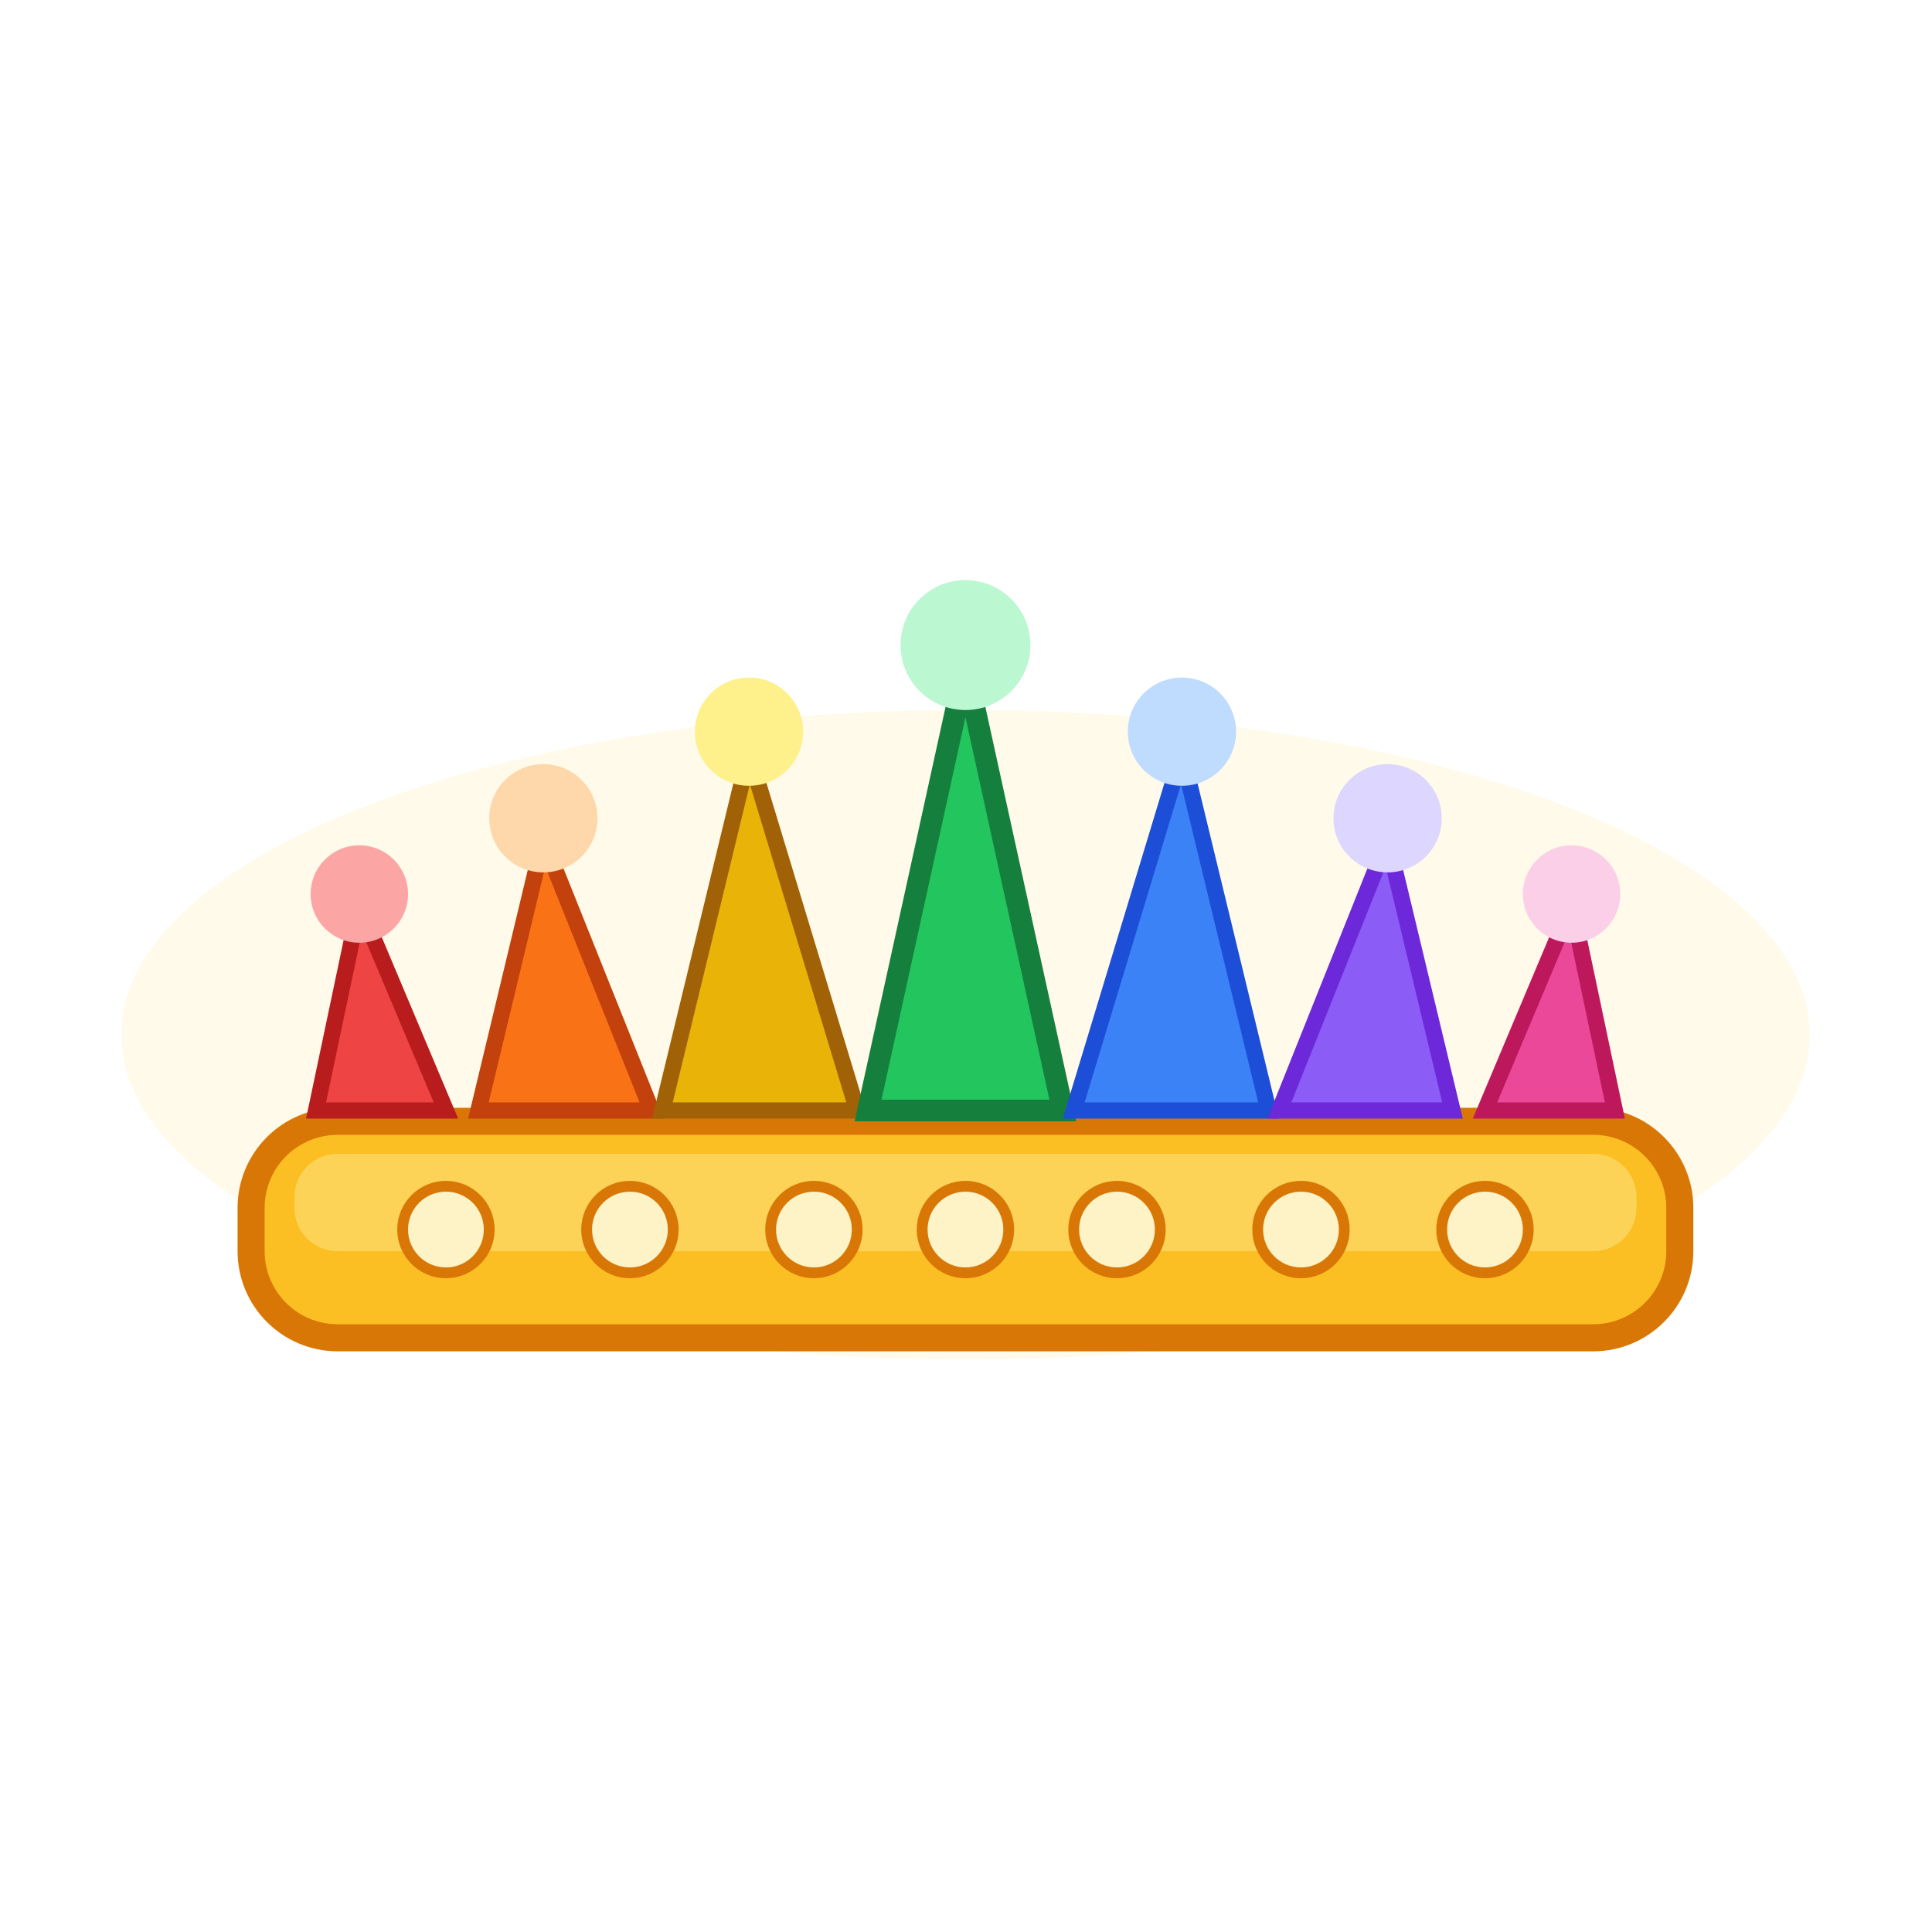
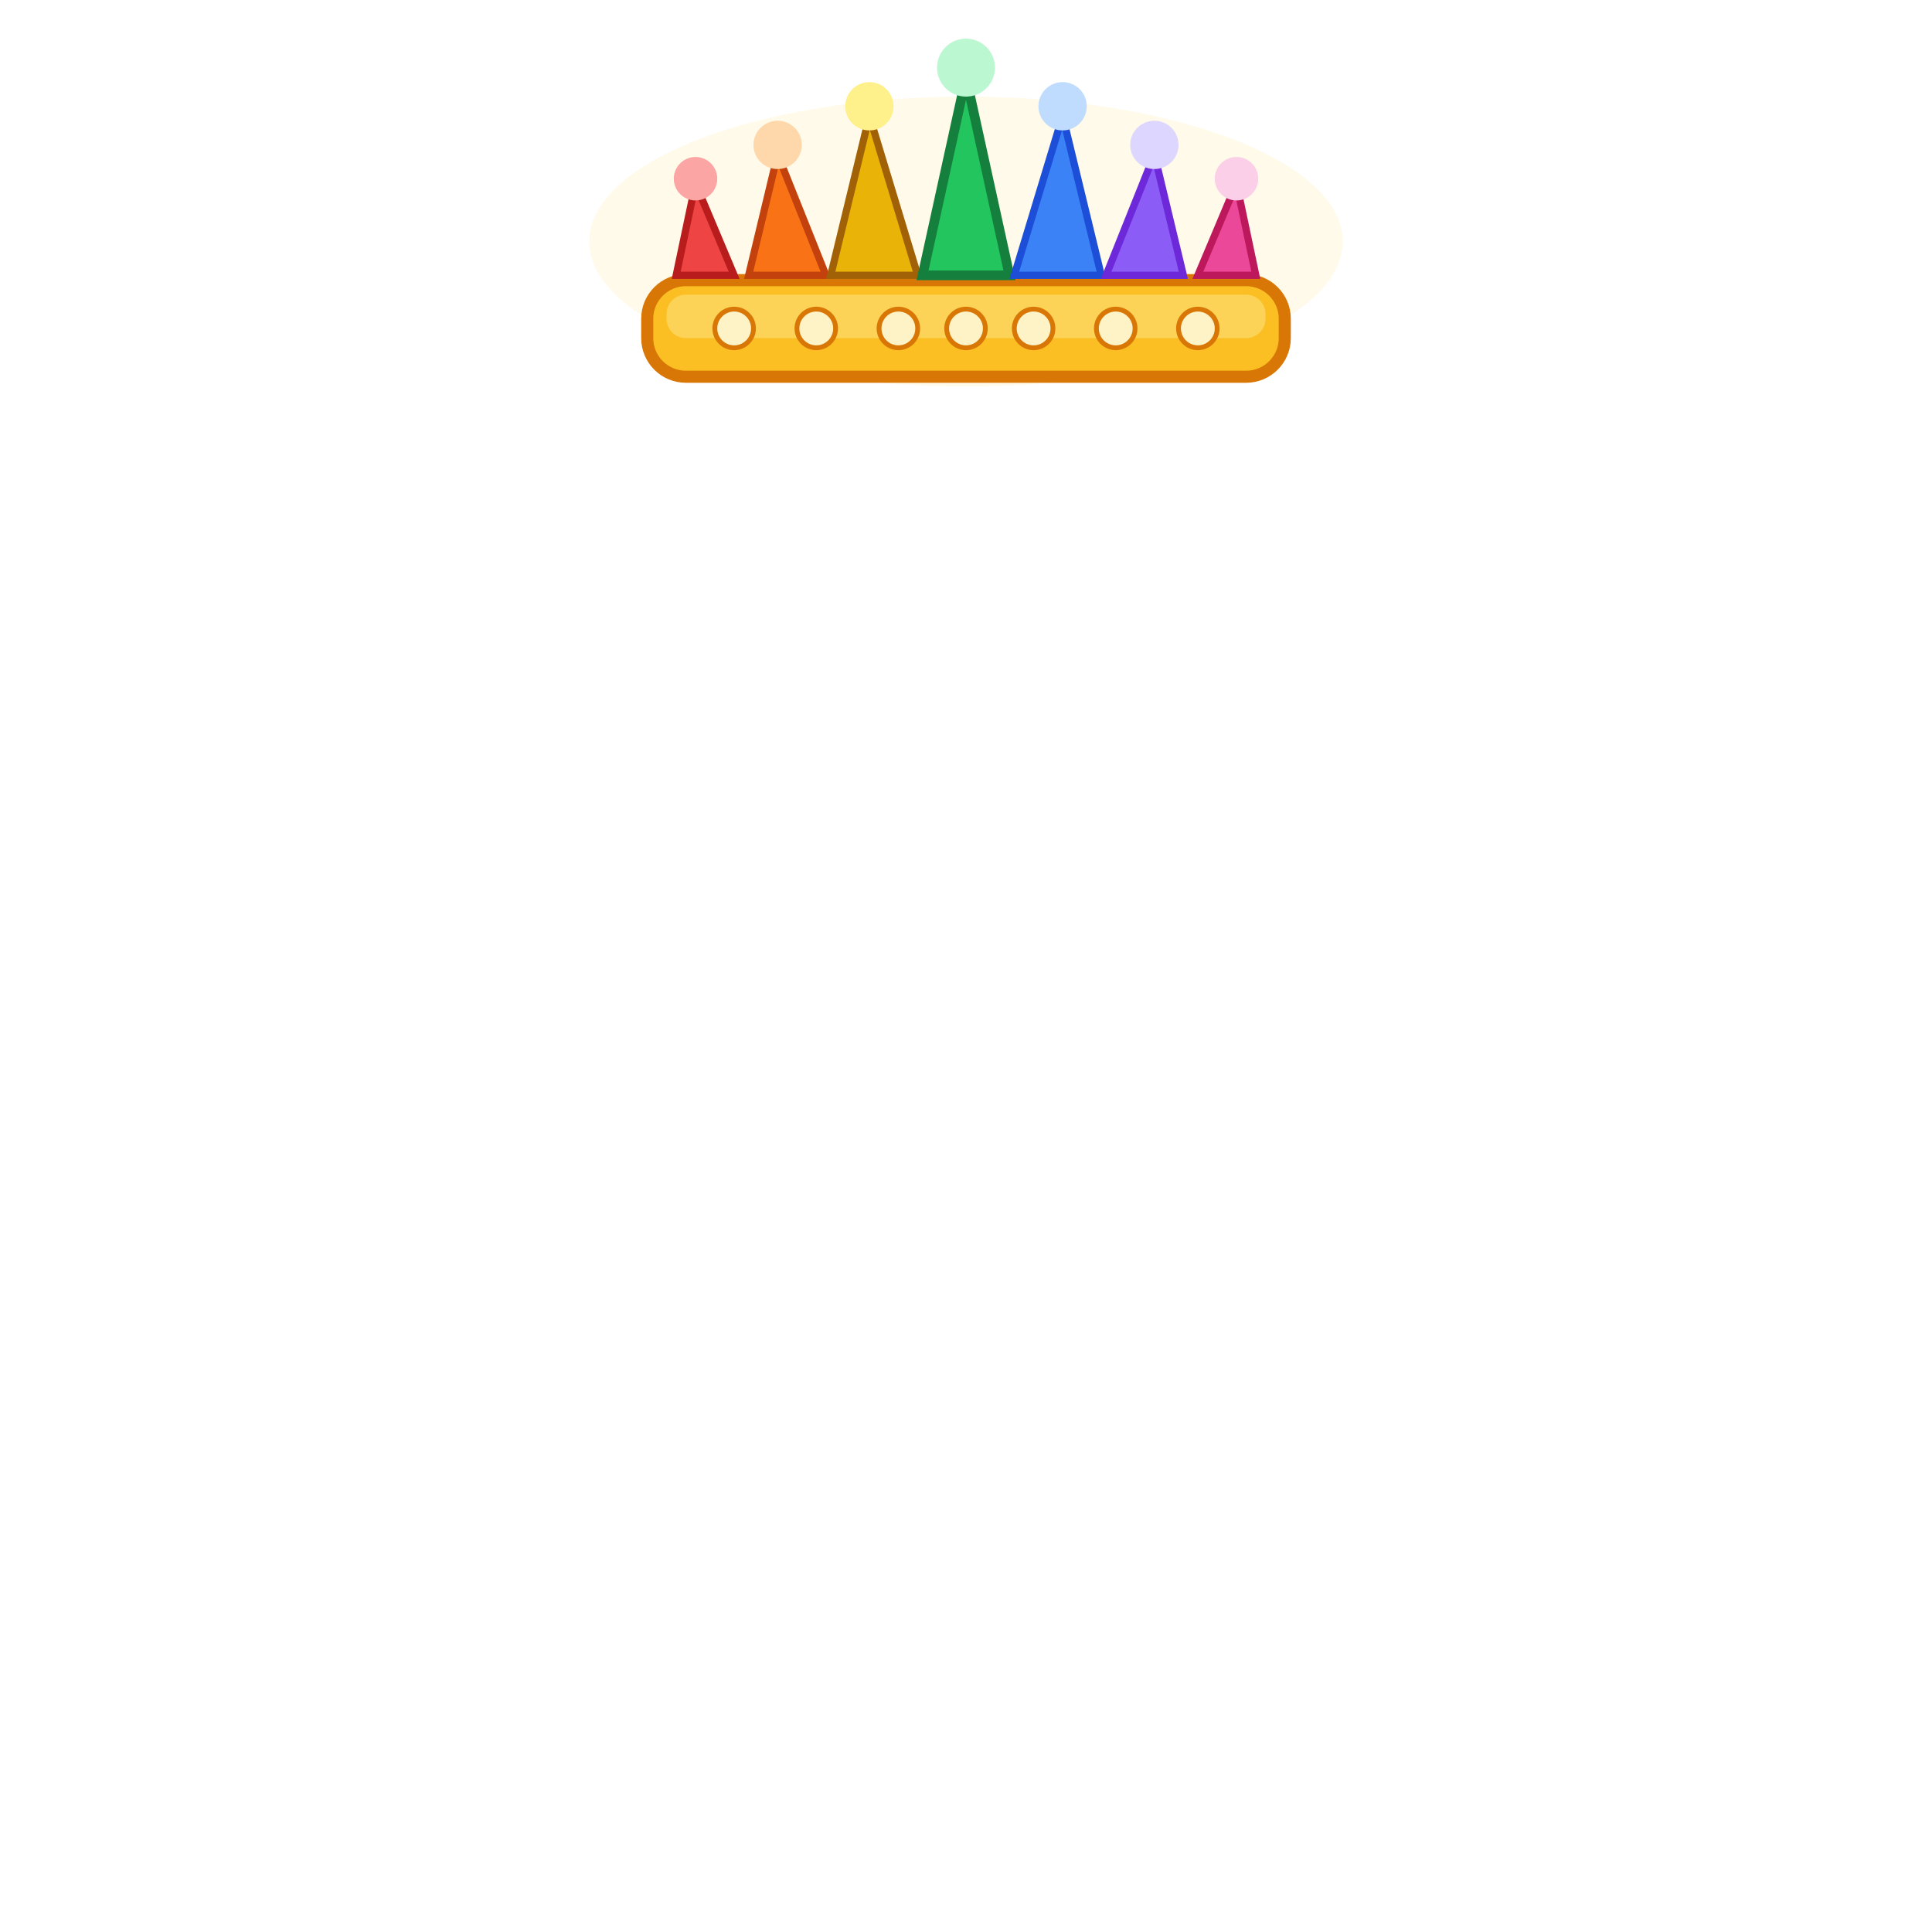
- <svg xmlns="http://www.w3.org/2000/svg" viewBox="110.8 -45.6 178.5 178.5">
+ <svg xmlns="http://www.w3.org/2000/svg" viewBox="0 0 400 400">
  <ellipse cx="200" cy="50" rx="78" ry="30" fill="#FEF3C7" opacity="0.4" />
  <rect x="134" y="58" width="132" height="20" rx="8" fill="#FBBF24" stroke="#D97706" stroke-width="2.5" />
  <rect x="138" y="61" width="124" height="9" rx="4" fill="#FDE68A" opacity="0.5" />
  <circle cx="152" cy="68" r="4" fill="#FEF3C7" stroke="#D97706" stroke-width="1" />
  <circle cx="169" cy="68" r="4" fill="#FEF3C7" stroke="#D97706" stroke-width="1" />
  <circle cx="186" cy="68" r="4" fill="#FEF3C7" stroke="#D97706" stroke-width="1" />
  <circle cx="200" cy="68" r="4" fill="#FEF3C7" stroke="#D97706" stroke-width="1" />
  <circle cx="214" cy="68" r="4" fill="#FEF3C7" stroke="#D97706" stroke-width="1" />
  <circle cx="231" cy="68" r="4" fill="#FEF3C7" stroke="#D97706" stroke-width="1" />
  <circle cx="248" cy="68" r="4" fill="#FEF3C7" stroke="#D97706" stroke-width="1" />
  <path d="M140,57 L144,38 L152,57Z" fill="#EF4444" stroke="#B91C1C" stroke-width="1.5" />
  <path d="M155,57 L161,32 L171,57Z" fill="#F97316" stroke="#C2410C" stroke-width="1.5" />
  <path d="M172,57 L180,24 L190,57Z" fill="#EAB308" stroke="#A16207" stroke-width="1.5" />
  <path d="M191,57 L200,16 L209,57Z" fill="#22C55E" stroke="#15803D" stroke-width="2" />
  <path d="M210,57 L220,24 L228,57Z" fill="#3B82F6" stroke="#1D4ED8" stroke-width="1.5" />
  <path d="M229,57 L239,32 L245,57Z" fill="#8B5CF6" stroke="#6D28D9" stroke-width="1.5" />
  <path d="M248,57 L256,38 L260,57Z" fill="#EC4899" stroke="#BE185D" stroke-width="1.5" />
  <circle cx="144" cy="37" r="4.5" fill="#FCA5A5" />
  <circle cx="161" cy="30" r="5" fill="#FED7AA" />
  <circle cx="180" cy="22" r="5" fill="#FEF08A" />
  <circle cx="200" cy="14" r="6" fill="#BBF7D0" />
  <circle cx="220" cy="22" r="5" fill="#BFDBFE" />
  <circle cx="239" cy="30" r="5" fill="#DDD6FE" />
  <circle cx="256" cy="37" r="4.5" fill="#FBCFE8" />
</svg>
